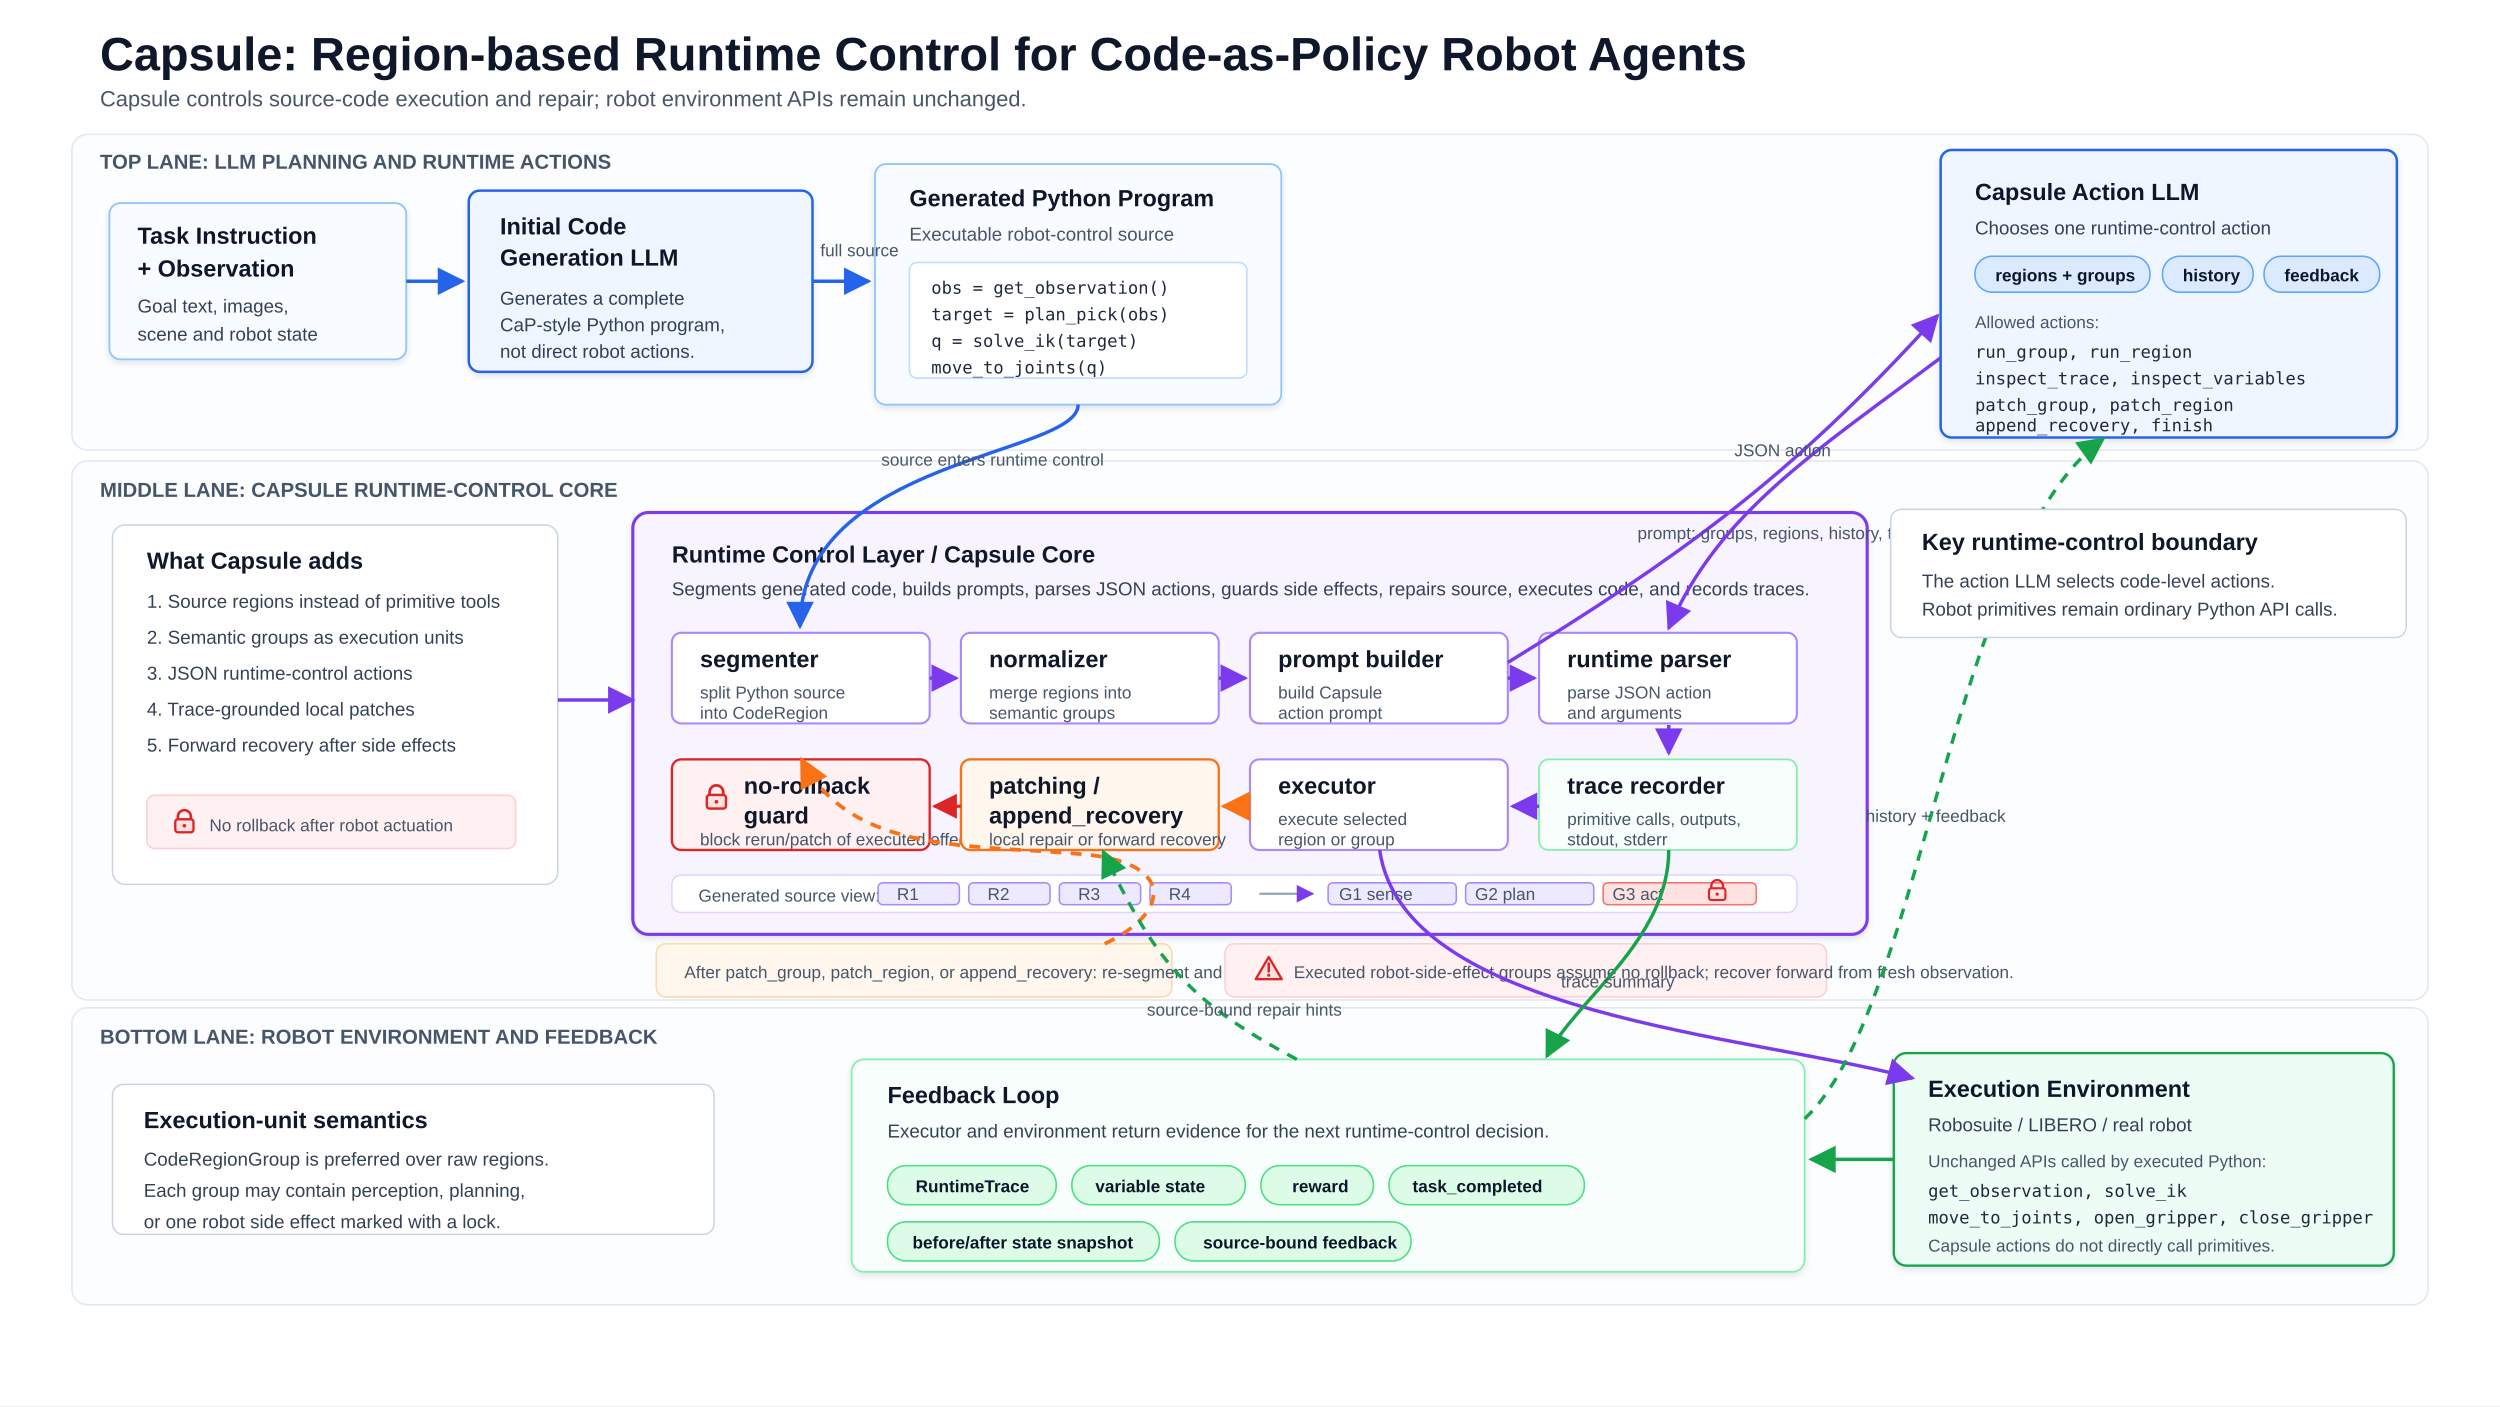
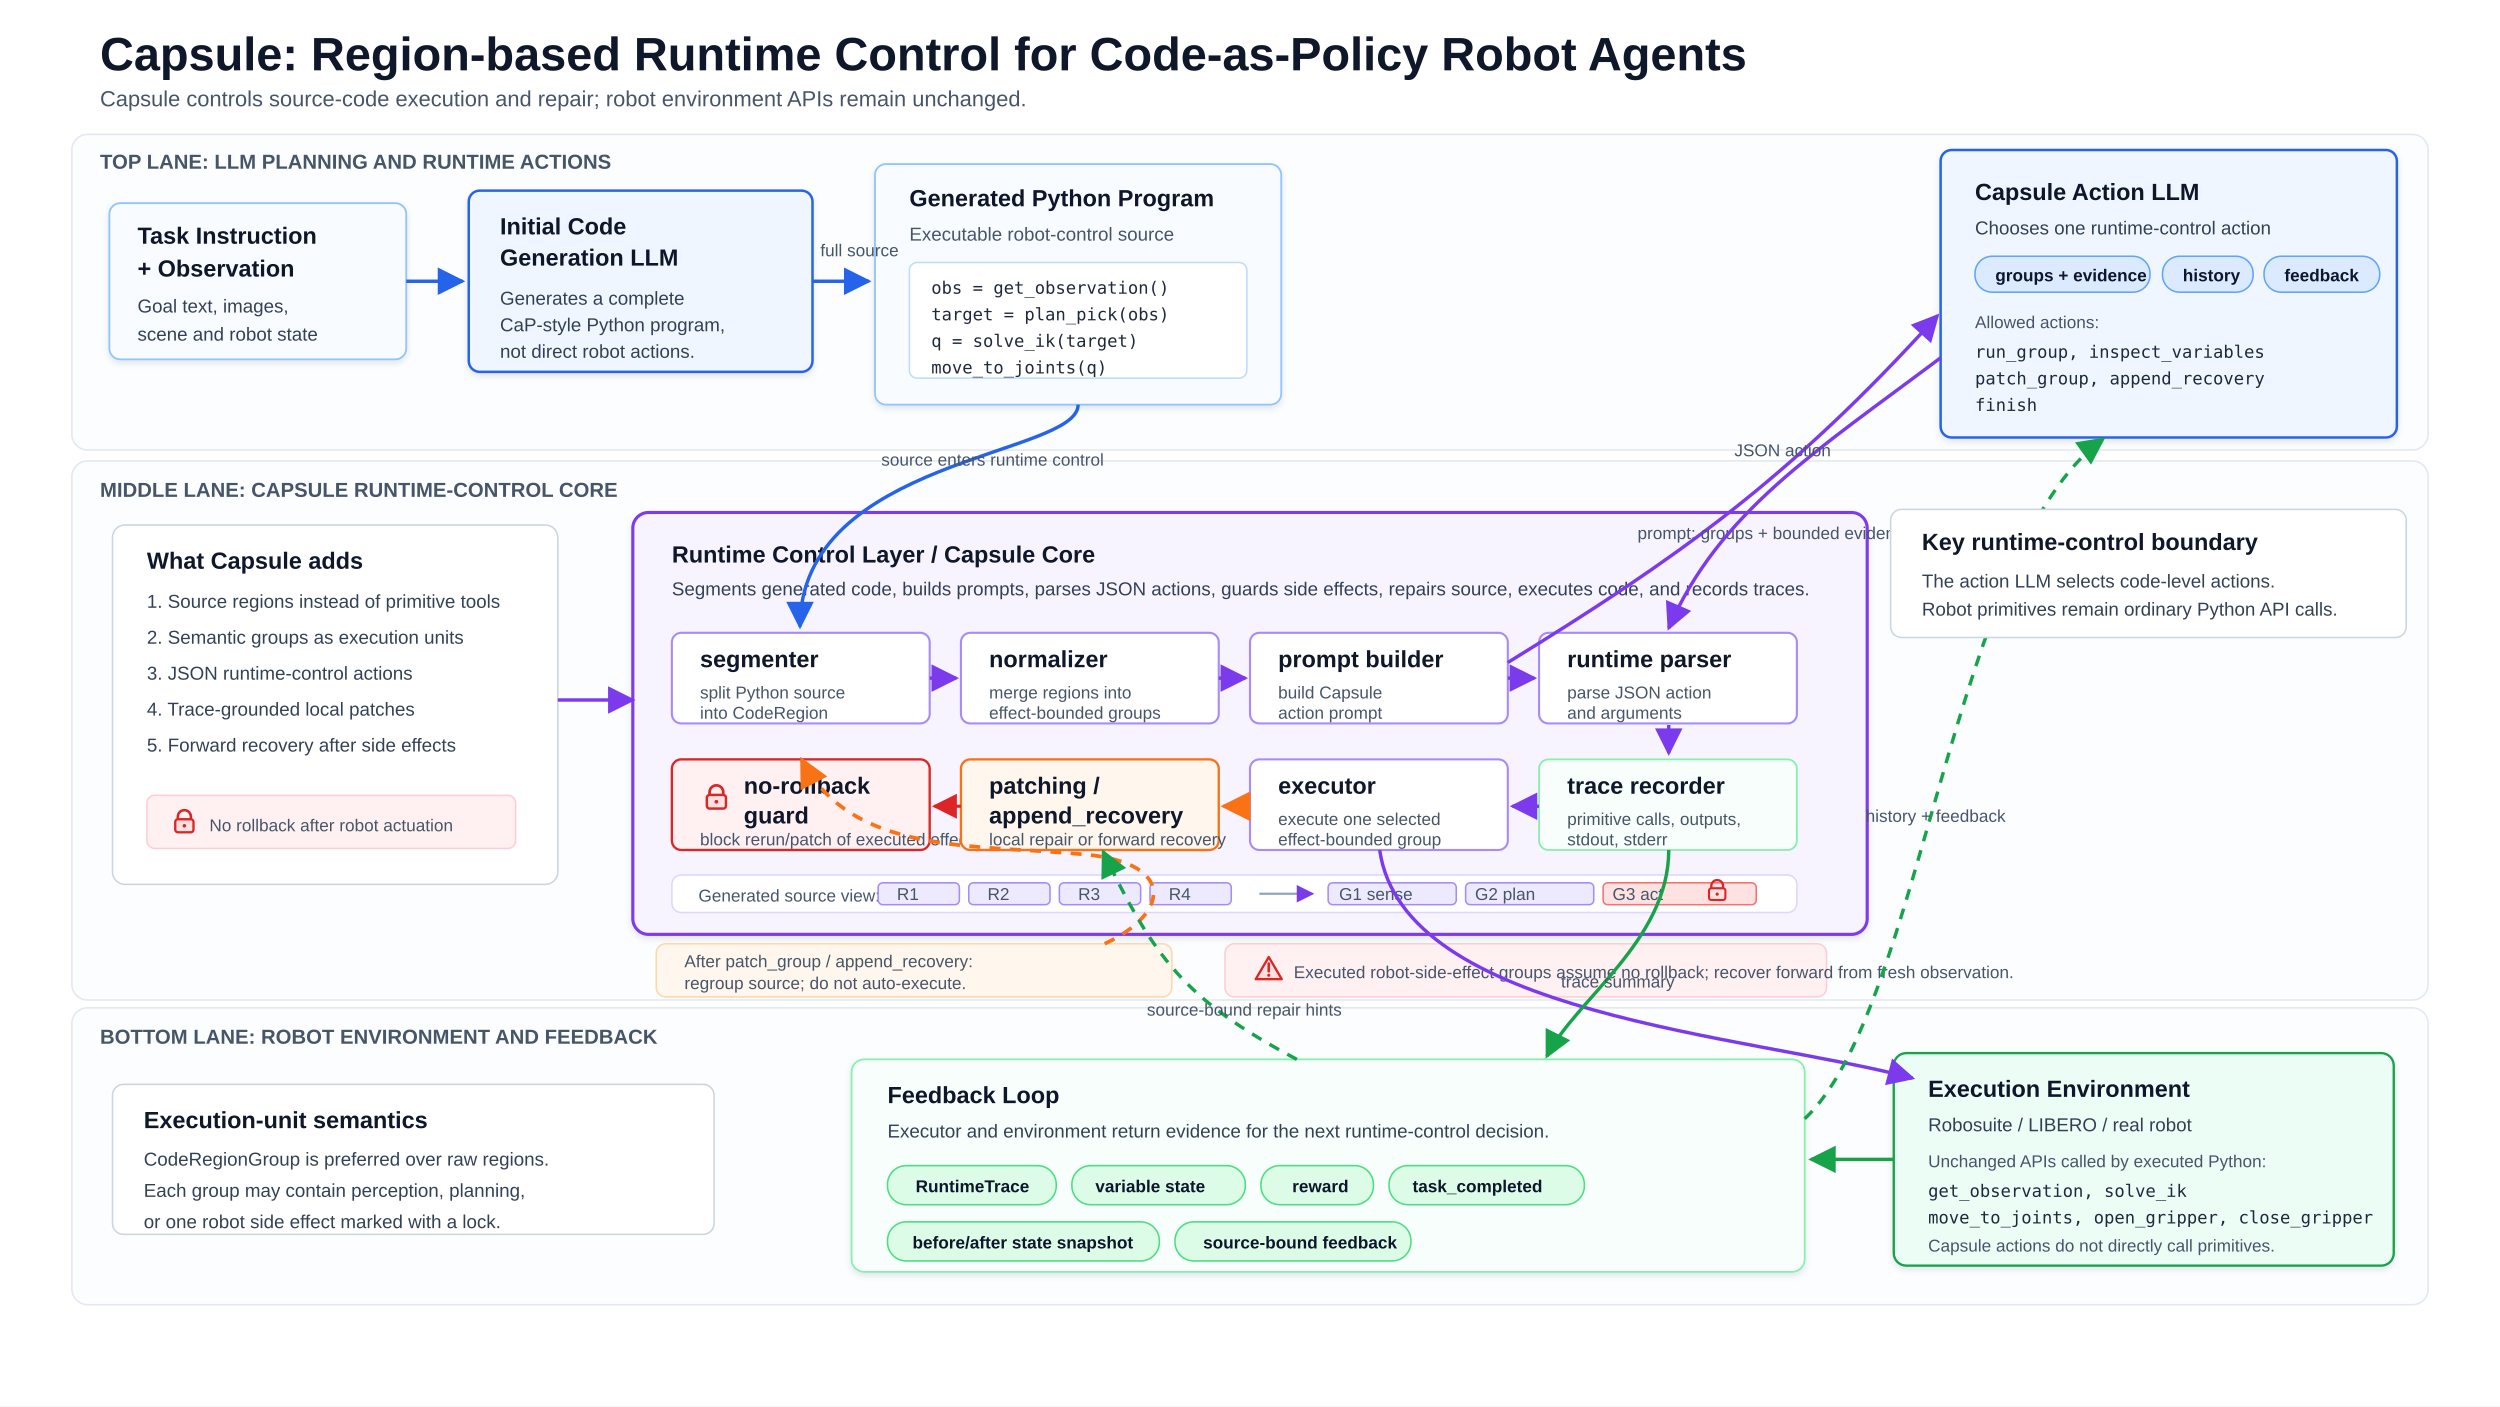
<svg xmlns="http://www.w3.org/2000/svg" width="1600" height="900" viewBox="0 0 1600 900" role="img" aria-labelledby="title desc">
  <defs>
    <style>
      text {
        font-family: "Aptos", "Segoe UI", "Helvetica Neue", Arial, sans-serif;
        fill: #0f172a;
      }
      .title {
        font-size: 30px;
        font-weight: 760;
      }
      .subtitle {
        font-size: 14px;
        fill: #475569;
      }
      .lane-title {
        font-size: 13px;
        font-weight: 720;
        fill: #475569;
      }
      .box-title {
        font-size: 15px;
        font-weight: 730;
      }
      .box-subtitle {
        font-size: 12px;
        fill: #475569;
      }
      .body {
        font-size: 12px;
        fill: #334155;
      }
      .body-small {
        font-size: 11px;
        fill: #475569;
      }
      .code {
        font-family: "Cascadia Mono", "Consolas", "SFMono-Regular", monospace;
        font-size: 11px;
        fill: #1e293b;
      }
      .chip-text {
        font-size: 11px;
        font-weight: 650;
      }
      .lane {
        fill: #fbfdff;
        stroke: #e2e8f0;
        stroke-width: 1;
      }
      .blue-box {
        fill: #eff6ff;
        stroke: #2563eb;
        stroke-width: 1.6;
      }
      .blue-light {
        fill: #f8fbff;
        stroke: #93c5fd;
        stroke-width: 1.2;
      }
      .purple-core {
        fill: #f7f3ff;
        stroke: #7c3aed;
        stroke-width: 2;
      }
      .purple-module {
        fill: #ffffff;
        stroke: #a78bfa;
        stroke-width: 1.35;
      }
      .orange-module {
        fill: #fff7ed;
        stroke: #f97316;
        stroke-width: 1.5;
      }
      .red-module {
        fill: #fff1f2;
        stroke: #dc2626;
        stroke-width: 1.5;
      }
      .green-box {
        fill: #ecfdf5;
        stroke: #16a34a;
        stroke-width: 1.5;
      }
      .green-light {
        fill: #f7fefb;
        stroke: #86efac;
        stroke-width: 1.15;
      }
      .chip-blue {
        fill: #dbeafe;
        stroke: #60a5fa;
      }
      .chip-purple {
        fill: #ede9fe;
        stroke: #a78bfa;
      }
      .chip-orange {
        fill: #ffedd5;
        stroke: #fb923c;
      }
      .chip-green {
        fill: #dcfce7;
        stroke: #4ade80;
      }
      .chip-red {
        fill: #fee2e2;
        stroke: #f87171;
      }
      .arrow-blue {
        stroke: #2563eb;
        stroke-width: 2.2;
        fill: none;
      }
      .arrow-purple {
        stroke: #7c3aed;
        stroke-width: 2.2;
        fill: none;
      }
      .arrow-green {
        stroke: #16a34a;
        stroke-width: 2.2;
        fill: none;
      }
      .arrow-orange {
        stroke: #f97316;
        stroke-width: 2.4;
        fill: none;
      }
      .arrow-red {
        stroke: #dc2626;
        stroke-width: 2;
        fill: none;
      }
      .dash {
        stroke-dasharray: 7 6;
      }
    </style>
    <filter id="soft-shadow" x="-10%" y="-10%" width="120%" height="130%">
      <feDropShadow dx="0" dy="2" stdDeviation="2.2" flood-color="#0f172a" flood-opacity="0.10" />
    </filter>
    <marker id="arrow-blue" viewBox="0 0 10 10" refX="9" refY="5" markerWidth="8" markerHeight="8" orient="auto-start-reverse">
      <path d="M0,0 L10,5 L0,10 Z" fill="#2563eb" />
    </marker>
    <marker id="arrow-purple" viewBox="0 0 10 10" refX="9" refY="5" markerWidth="8" markerHeight="8" orient="auto-start-reverse">
      <path d="M0,0 L10,5 L0,10 Z" fill="#7c3aed" />
    </marker>
    <marker id="arrow-green" viewBox="0 0 10 10" refX="9" refY="5" markerWidth="8" markerHeight="8" orient="auto-start-reverse">
      <path d="M0,0 L10,5 L0,10 Z" fill="#16a34a" />
    </marker>
    <marker id="arrow-orange" viewBox="0 0 10 10" refX="9" refY="5" markerWidth="8" markerHeight="8" orient="auto-start-reverse">
      <path d="M0,0 L10,5 L0,10 Z" fill="#f97316" />
    </marker>
    <marker id="arrow-red" viewBox="0 0 10 10" refX="9" refY="5" markerWidth="8" markerHeight="8" orient="auto-start-reverse">
      <path d="M0,0 L10,5 L0,10 Z" fill="#dc2626" />
    </marker>
    <symbol id="lock-icon" viewBox="0 0 24 24">
      <path d="M7 10V8a5 5 0 0 1 10 0v2" fill="none" stroke="#dc2626" stroke-width="2" stroke-linecap="round" />
      <rect x="5" y="10" width="14" height="10" rx="2" fill="#fee2e2" stroke="#dc2626" stroke-width="1.8" />
      <circle cx="12" cy="15" r="1.4" fill="#dc2626" />
    </symbol>
    <symbol id="warning-icon" viewBox="0 0 24 24">
      <path d="M12 3L22 20H2Z" fill="#fee2e2" stroke="#dc2626" stroke-width="1.8" stroke-linejoin="round" />
      <path d="M12 8v6" stroke="#dc2626" stroke-width="2" stroke-linecap="round" />
      <circle cx="12" cy="17" r="1.2" fill="#dc2626" />
    </symbol>
  </defs>
  <rect x="0" y="0" width="1600" height="900" fill="#ffffff" />
  <text x="64" y="45" class="title">Capsule: Region-based Runtime Control for Code-as-Policy Robot Agents</text>
  <text x="64" y="68" class="subtitle">Capsule controls source-code execution and repair; robot environment APIs remain unchanged.</text>
  <rect x="46" y="86" width="1508" height="202" rx="10" class="lane" />
  <rect x="46" y="295" width="1508" height="345" rx="10" class="lane" />
  <rect x="46" y="645" width="1508" height="190" rx="10" class="lane" />
  <text x="64" y="108" class="lane-title">TOP LANE: LLM PLANNING AND RUNTIME ACTIONS</text>
  <text x="64" y="318" class="lane-title">MIDDLE LANE: CAPSULE RUNTIME-CONTROL CORE</text>
  <text x="64" y="668" class="lane-title">BOTTOM LANE: ROBOT ENVIRONMENT AND FEEDBACK</text>
  <g filter="url(#soft-shadow)">
    <rect x="70" y="130" width="190" height="100" rx="7" class="blue-light" />
    <text x="88" y="156" class="box-title">Task Instruction</text>
    <text x="88" y="177" class="box-title">+ Observation</text>
    <text x="88" y="200" class="body">Goal text, images,</text>
    <text x="88" y="218" class="body">scene and robot state</text>
  </g>
  <g filter="url(#soft-shadow)">
    <rect x="300" y="122" width="220" height="116" rx="7" class="blue-box" />
    <text x="320" y="150" class="box-title">Initial Code</text>
    <text x="320" y="170" class="box-title">Generation LLM</text>
    <text x="320" y="195" class="body">Generates a complete</text>
    <text x="320" y="212" class="body">CaP-style Python program,</text>
    <text x="320" y="229" class="body">not direct robot actions.</text>
  </g>
  <g filter="url(#soft-shadow)">
    <rect x="560" y="105" width="260" height="154" rx="7" class="blue-light" />
    <text x="582" y="132" class="box-title">Generated Python Program</text>
    <text x="582" y="154" class="box-subtitle">Executable robot-control source</text>
    <rect x="582" y="168" width="216" height="74" rx="5" fill="#ffffff" stroke="#bfdbfe" />
    <text x="596" y="188" class="code">obs = get_observation()</text>
    <text x="596" y="205" class="code">target = plan_pick(obs)</text>
    <text x="596" y="222" class="code">q = solve_ik(target)</text>
    <text x="596" y="239" class="code">move_to_joints(q)</text>
  </g>
  <g filter="url(#soft-shadow)">
    <rect x="1242" y="96" width="292" height="184" rx="7" class="blue-box" />
    <text x="1264" y="128" class="box-title">Capsule Action LLM</text>
    <text x="1264" y="150" class="body">Chooses one runtime-control action</text>
    <rect x="1264" y="164" width="112" height="23" rx="11" class="chip-blue" />
-     <text x="1277" y="180" class="chip-text">regions + groups</text>
+     <text x="1277" y="180" class="chip-text">groups + evidence</text>
    <rect x="1384" y="164" width="58" height="23" rx="11" class="chip-blue" />
    <text x="1397" y="180" class="chip-text">history</text>
    <rect x="1449" y="164" width="74" height="23" rx="11" class="chip-blue" />
    <text x="1462" y="180" class="chip-text">feedback</text>
    <text x="1264" y="210" class="body-small">Allowed actions:</text>
-     <text x="1264" y="229" class="code">run_group, run_region</text>
-     <text x="1264" y="246" class="code">inspect_trace, inspect_variables</text>
-     <text x="1264" y="263" class="code">patch_group, patch_region</text>
-     <text x="1264" y="276" class="code">append_recovery, finish</text>
+     <text x="1264" y="229" class="code">run_group, inspect_variables</text>
+     <text x="1264" y="246" class="code">patch_group, append_recovery</text>
+     <text x="1264" y="263" class="code">finish</text>
  </g>
  <path d="M260 180H296" class="arrow-blue" marker-end="url(#arrow-blue)" />
  <path d="M520 180H556" class="arrow-blue" marker-end="url(#arrow-blue)" />
  <text x="525" y="164" class="body-small" fill="#2563eb">full source</text>
  <g filter="url(#soft-shadow)">
    <rect x="405" y="328" width="790" height="270" rx="10" class="purple-core" />
  </g>
  <text x="430" y="360" class="box-title" fill="#5b21b6">Runtime Control Layer / Capsule Core</text>
  <text x="430" y="381" class="body">Segments generated code, builds prompts, parses JSON actions, guards side effects, repairs source, executes code, and records traces.</text>
  <g>
    <rect x="430" y="405" width="165" height="58" rx="6" class="purple-module" />
    <text x="448" y="427" class="box-title">segmenter</text>
    <text x="448" y="447" class="body-small">split Python source</text>
    <text x="448" y="460" class="body-small">into CodeRegion</text>
    <rect x="615" y="405" width="165" height="58" rx="6" class="purple-module" />
    <text x="633" y="427" class="box-title">normalizer</text>
    <text x="633" y="447" class="body-small">merge regions into</text>
-     <text x="633" y="460" class="body-small">semantic groups</text>
+     <text x="633" y="460" class="body-small">effect-bounded groups</text>
    <rect x="800" y="405" width="165" height="58" rx="6" class="purple-module" />
    <text x="818" y="427" class="box-title">prompt builder</text>
    <text x="818" y="447" class="body-small">build Capsule</text>
    <text x="818" y="460" class="body-small">action prompt</text>
    <rect x="985" y="405" width="165" height="58" rx="6" class="purple-module" />
    <text x="1003" y="427" class="box-title">runtime parser</text>
    <text x="1003" y="447" class="body-small">parse JSON action</text>
    <text x="1003" y="460" class="body-small">and arguments</text>
    <rect x="430" y="486" width="165" height="58" rx="6" class="red-module" />
    <use href="#lock-icon" x="448" y="500" width="21" height="21" />
    <text x="476" y="508" class="box-title">no-rollback</text>
    <text x="476" y="527" class="box-title">guard</text>
    <text x="448" y="541" class="body-small">block rerun/patch of executed effects</text>
    <rect x="615" y="486" width="165" height="58" rx="6" class="orange-module" />
    <text x="633" y="508" class="box-title">patching /</text>
    <text x="633" y="527" class="box-title">append_recovery</text>
    <text x="633" y="541" class="body-small">local repair or forward recovery</text>
    <rect x="800" y="486" width="165" height="58" rx="6" class="purple-module" />
    <text x="818" y="508" class="box-title">executor</text>
-     <text x="818" y="528" class="body-small">execute selected</text>
-     <text x="818" y="541" class="body-small">region or group</text>
+     <text x="818" y="528" class="body-small">execute one selected</text>
+     <text x="818" y="541" class="body-small">effect-bounded group</text>
    <rect x="985" y="486" width="165" height="58" rx="6" class="green-light" />
    <text x="1003" y="508" class="box-title">trace recorder</text>
    <text x="1003" y="528" class="body-small">primitive calls, outputs,</text>
    <text x="1003" y="541" class="body-small">stdout, stderr</text>
  </g>
  <path d="M595 434H612" class="arrow-purple" marker-end="url(#arrow-purple)" />
  <path d="M780 434H797" class="arrow-purple" marker-end="url(#arrow-purple)" />
  <path d="M965 434H982" class="arrow-purple" marker-end="url(#arrow-purple)" />
  <path d="M1068 464V482" class="arrow-purple" marker-end="url(#arrow-purple)" />
  <path d="M985 516H968" class="arrow-purple" marker-end="url(#arrow-purple)" />
  <path d="M800 516H783" class="arrow-orange" marker-end="url(#arrow-orange)" />
  <path d="M615 516H598" class="arrow-red" marker-end="url(#arrow-red)" />
  <path d="M690 259C690 292 512 293 512 401" class="arrow-blue" marker-end="url(#arrow-blue)" />
  <text x="564" y="298" class="body-small" fill="#2563eb">source enters runtime control</text>
  <path d="M965 424C1072 358 1144 308 1240 202" class="arrow-purple" marker-end="url(#arrow-purple)" />
-   <text x="1048" y="345" class="body-small" fill="#7c3aed">prompt: groups, regions, history, trace</text>
+   <text x="1048" y="345" class="body-small" fill="#7c3aed">prompt: groups + bounded evidence</text>
  <path d="M1242 229C1162 289 1100 328 1068 402" class="arrow-purple" marker-end="url(#arrow-purple)" />
  <text x="1110" y="292" class="body-small" fill="#7c3aed">JSON action</text>
  <g>
    <rect x="430" y="560" width="720" height="24" rx="6" fill="#ffffff" stroke="#ddd6fe" />
    <text x="447" y="577" class="body-small">Generated source view:</text>
    <rect x="562" y="565" width="52" height="14" rx="3" class="chip-purple" />
    <text x="574" y="576" class="body-small">R1</text>
    <rect x="620" y="565" width="52" height="14" rx="3" class="chip-purple" />
    <text x="632" y="576" class="body-small">R2</text>
    <rect x="678" y="565" width="52" height="14" rx="3" class="chip-purple" />
    <text x="690" y="576" class="body-small">R3</text>
    <rect x="736" y="565" width="52" height="14" rx="3" class="chip-purple" />
    <text x="748" y="576" class="body-small">R4</text>
    <path d="M806 572H840" stroke="#94a3b8" stroke-width="1.4" marker-end="url(#arrow-purple)" />
    <rect x="850" y="565" width="82" height="14" rx="3" class="chip-purple" />
    <text x="857" y="576" class="body-small">G1 sense</text>
    <rect x="938" y="565" width="82" height="14" rx="3" class="chip-purple" />
    <text x="944" y="576" class="body-small">G2 plan</text>
    <rect x="1026" y="565" width="98" height="14" rx="3" class="chip-red" />
    <text x="1032" y="576" class="body-small">G3 act</text>
    <use href="#lock-icon" x="1090" y="561" width="18" height="18" />
  </g>
  <g>
    <rect x="420" y="604" width="330" height="34" rx="6" fill="#fff7ed" stroke="#fed7aa" />
-     <text x="438" y="626" class="body-small" fill="#9a3412">After patch_group, patch_region, or append_recovery: re-segment and regroup source.</text>
+     <text x="438" y="619" class="body-small" fill="#9a3412">After patch_group / append_recovery:</text>
+     <text x="438" y="633" class="body-small" fill="#9a3412">regroup source; do not auto-execute.</text>
    <path d="M707 604C748 585 753 553 696 547C624 540 545 548 513 486" class="arrow-orange dash" marker-end="url(#arrow-orange)" />
  </g>
  <g>
    <rect x="784" y="604" width="385" height="34" rx="6" fill="#fff1f2" stroke="#fecdd3" />
    <use href="#warning-icon" x="802" y="610" width="20" height="20" />
    <text x="828" y="626" class="body-small" fill="#991b1b">Executed robot-side-effect groups assume no rollback; recover forward from fresh observation.</text>
  </g>
  <g filter="url(#soft-shadow)">
    <rect x="1212" y="674" width="320" height="136" rx="8" class="green-box" />
    <text x="1234" y="702" class="box-title">Execution Environment</text>
    <text x="1234" y="724" class="body">Robosuite / LIBERO / real robot</text>
    <text x="1234" y="747" class="body-small">Unchanged APIs called by executed Python:</text>
    <text x="1234" y="766" class="code">get_observation, solve_ik</text>
    <text x="1234" y="783" class="code">move_to_joints, open_gripper, close_gripper</text>
    <text x="1234" y="801" class="body-small" fill="#166534">Capsule actions do not directly call primitives.</text>
  </g>
  <g filter="url(#soft-shadow)">
    <rect x="545" y="678" width="610" height="136" rx="8" class="green-light" />
    <text x="568" y="706" class="box-title">Feedback Loop</text>
    <text x="568" y="728" class="body">Executor and environment return evidence for the next runtime-control decision.</text>
    <rect x="568" y="746" width="108" height="25" rx="12" class="chip-green" />
    <text x="586" y="763" class="chip-text">RuntimeTrace</text>
    <rect x="686" y="746" width="111" height="25" rx="12" class="chip-green" />
    <text x="701" y="763" class="chip-text">variable state</text>
    <rect x="807" y="746" width="72" height="25" rx="12" class="chip-green" />
    <text x="827" y="763" class="chip-text">reward</text>
    <rect x="889" y="746" width="125" height="25" rx="12" class="chip-green" />
    <text x="904" y="763" class="chip-text">task_completed</text>
    <rect x="568" y="782" width="174" height="25" rx="12" class="chip-green" />
    <text x="584" y="799" class="chip-text">before/after state snapshot</text>
    <rect x="752" y="782" width="151" height="25" rx="12" class="chip-green" />
    <text x="770" y="799" class="chip-text">source-bound feedback</text>
  </g>
  <path d="M883 544C898 650 1118 662 1224 690" class="arrow-purple" marker-end="url(#arrow-purple)" />
  <path d="M1212 742H1159" class="arrow-green" marker-end="url(#arrow-green)" />
  <path d="M1068 544C1068 602 1008 640 990 676" class="arrow-green" marker-end="url(#arrow-green)" />
  <text x="999" y="632" class="body-small" fill="#16a34a">trace summary</text>
  <path d="M1155 716C1230 646 1250 350 1346 281" class="arrow-green dash" marker-end="url(#arrow-green)" />
  <text x="1194" y="526" class="body-small" fill="#16a34a">history + feedback</text>
  <path d="M830 678C758 640 738 612 706 545" class="arrow-green dash" marker-end="url(#arrow-green)" />
  <text x="734" y="650" class="body-small" fill="#16a34a">source-bound repair hints</text>
  <g>
    <rect x="1210" y="326" width="330" height="82" rx="7" fill="#ffffff" stroke="#cbd5e1" />
    <text x="1230" y="352" class="box-title">Key runtime-control boundary</text>
    <text x="1230" y="376" class="body">The action LLM selects code-level actions.</text>
    <text x="1230" y="394" class="body">Robot primitives remain ordinary Python API calls.</text>
  </g>
  <g>
    <rect x="72" y="694" width="385" height="96" rx="7" fill="#ffffff" stroke="#cbd5e1" />
    <text x="92" y="722" class="box-title">Execution-unit semantics</text>
    <text x="92" y="746" class="body">CodeRegionGroup is preferred over raw regions.</text>
    <text x="92" y="766" class="body">Each group may contain perception, planning,</text>
    <text x="92" y="786" class="body">or one robot side effect marked with a lock.</text>
  </g>
  <g>
    <rect x="72" y="336" width="285" height="230" rx="8" fill="#ffffff" stroke="#cbd5e1" />
    <text x="94" y="364" class="box-title">What Capsule adds</text>
    <text x="94" y="389" class="body">1. Source regions instead of primitive tools</text>
    <text x="94" y="412" class="body">2. Semantic groups as execution units</text>
    <text x="94" y="435" class="body">3. JSON runtime-control actions</text>
    <text x="94" y="458" class="body">4. Trace-grounded local patches</text>
    <text x="94" y="481" class="body">5. Forward recovery after side effects</text>
    <rect x="94" y="509" width="236" height="34" rx="5" fill="#fff1f2" stroke="#fecdd3" />
    <use href="#lock-icon" x="108" y="516" width="20" height="20" />
    <text x="134" y="532" class="body-small" fill="#991b1b">No rollback after robot actuation</text>
  </g>
  <path d="M357 448H405" class="arrow-purple" marker-end="url(#arrow-purple)" />
</svg>
